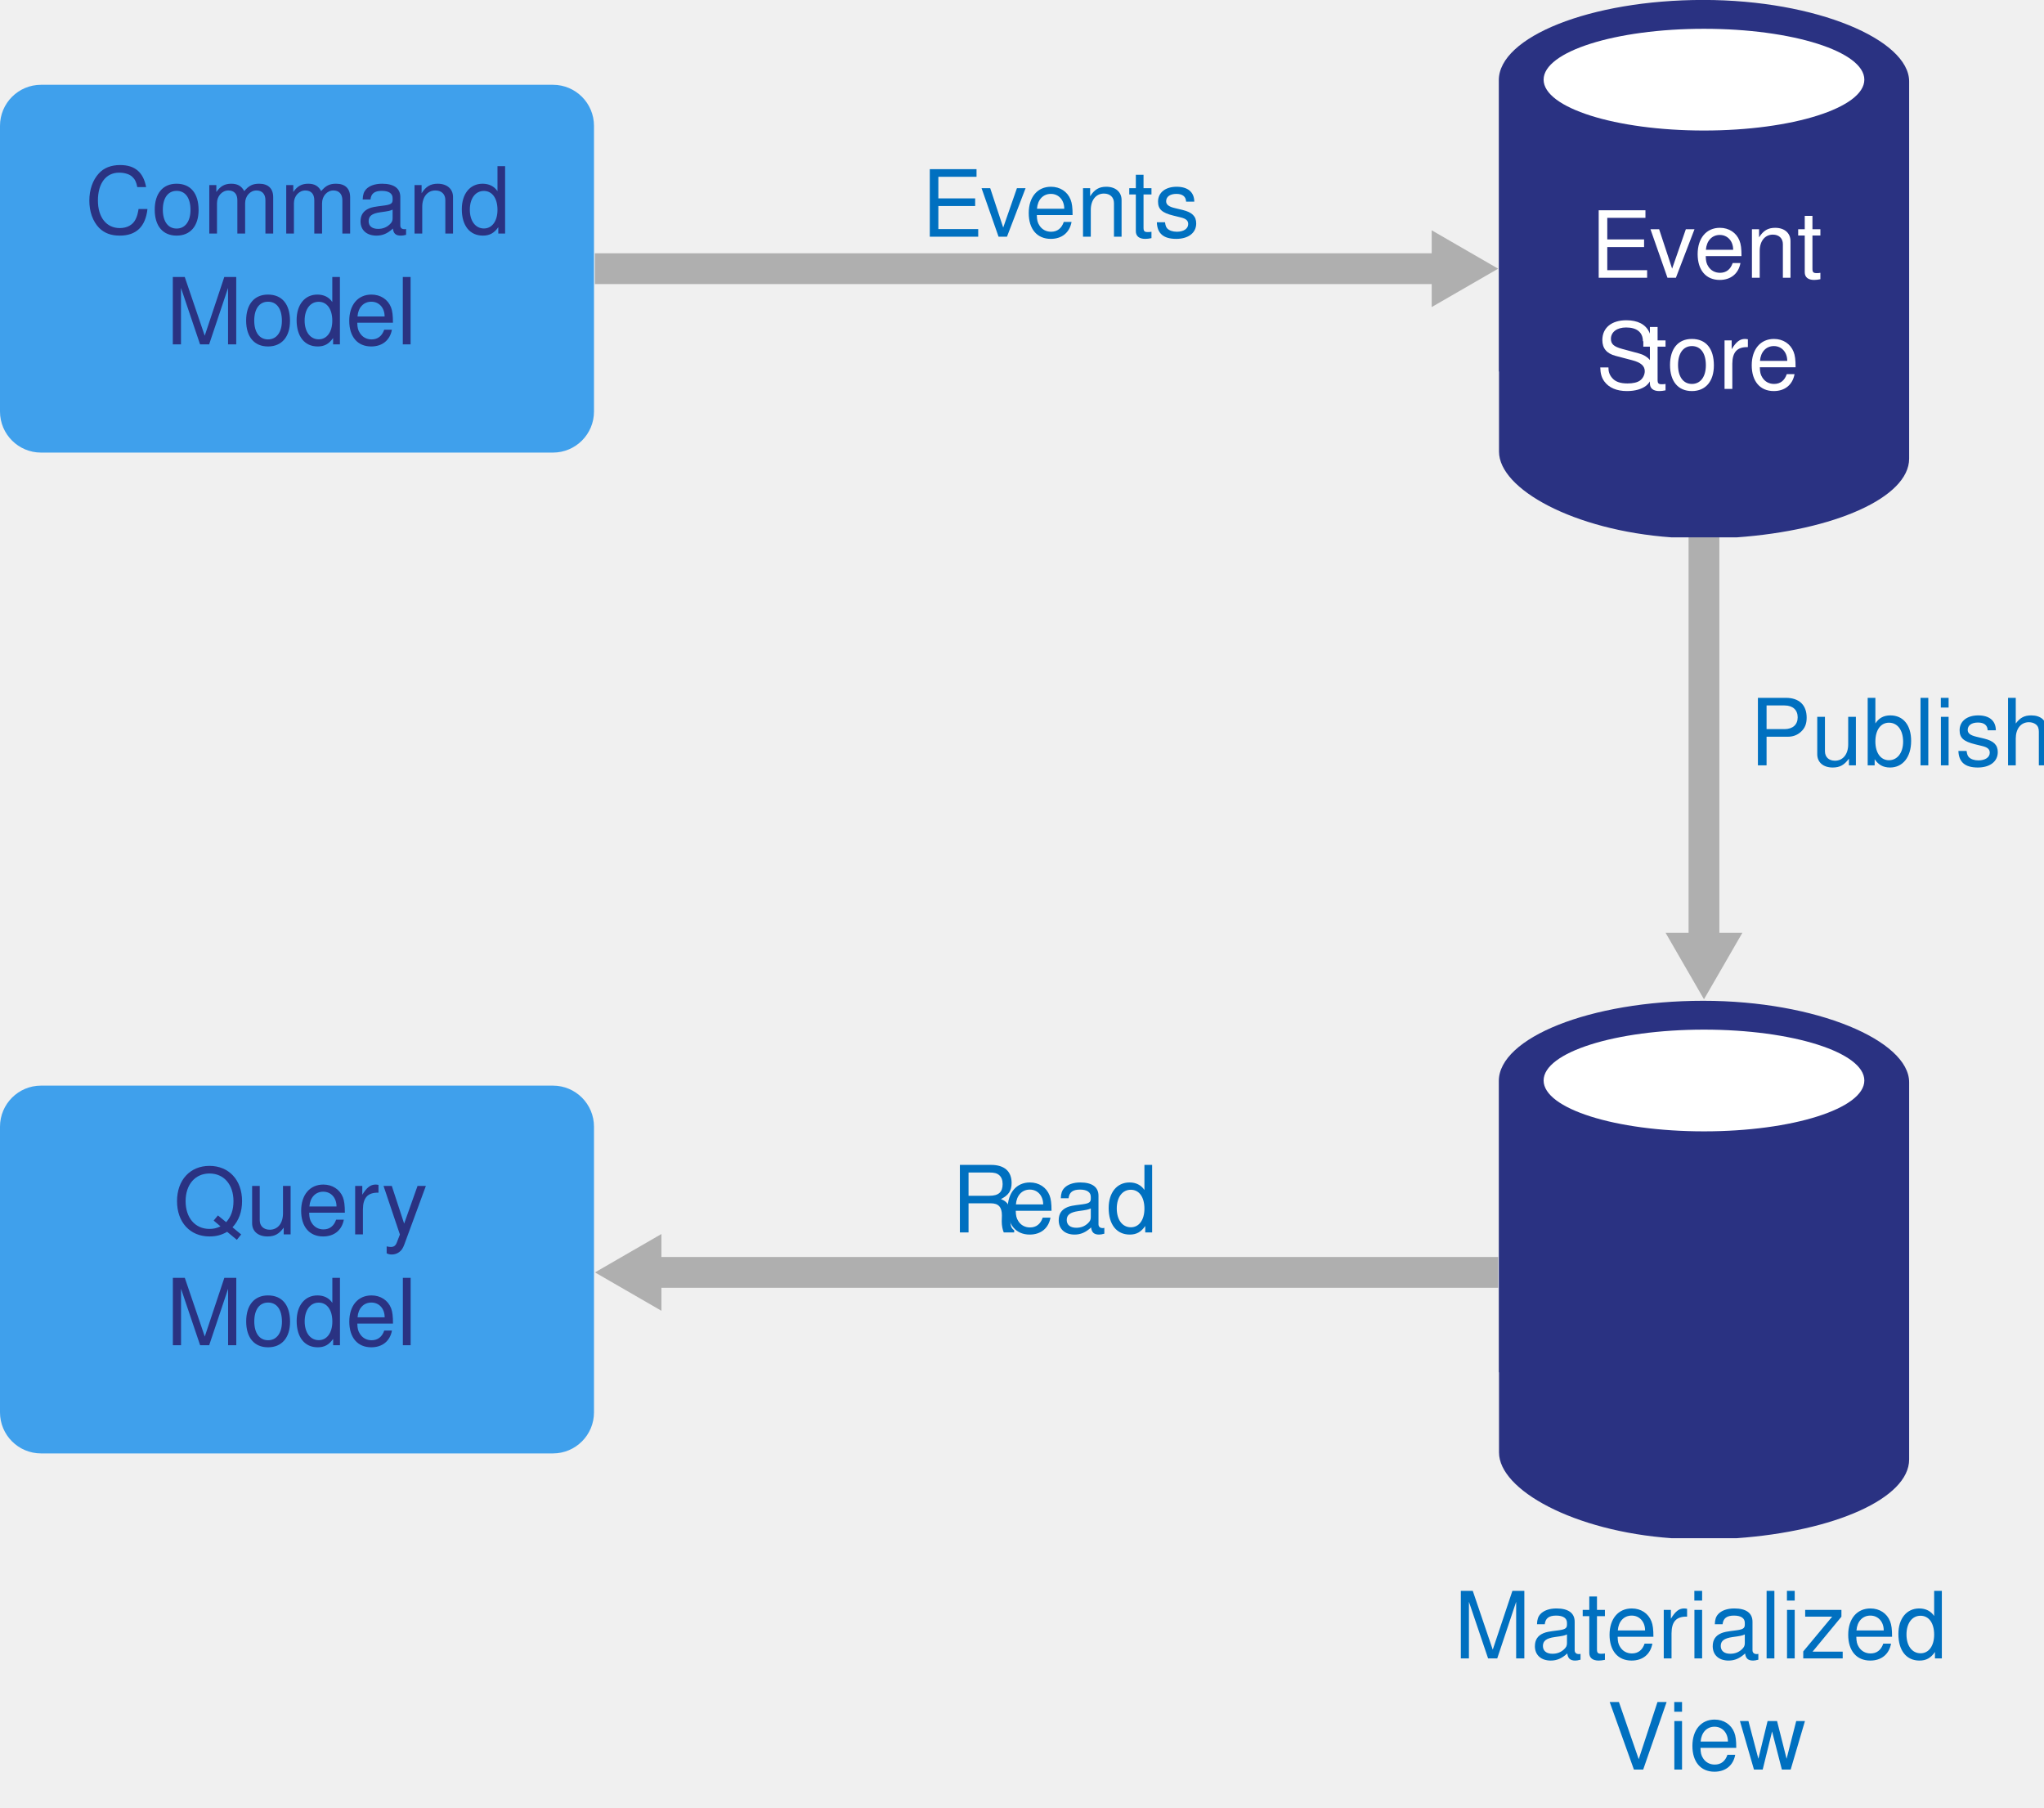
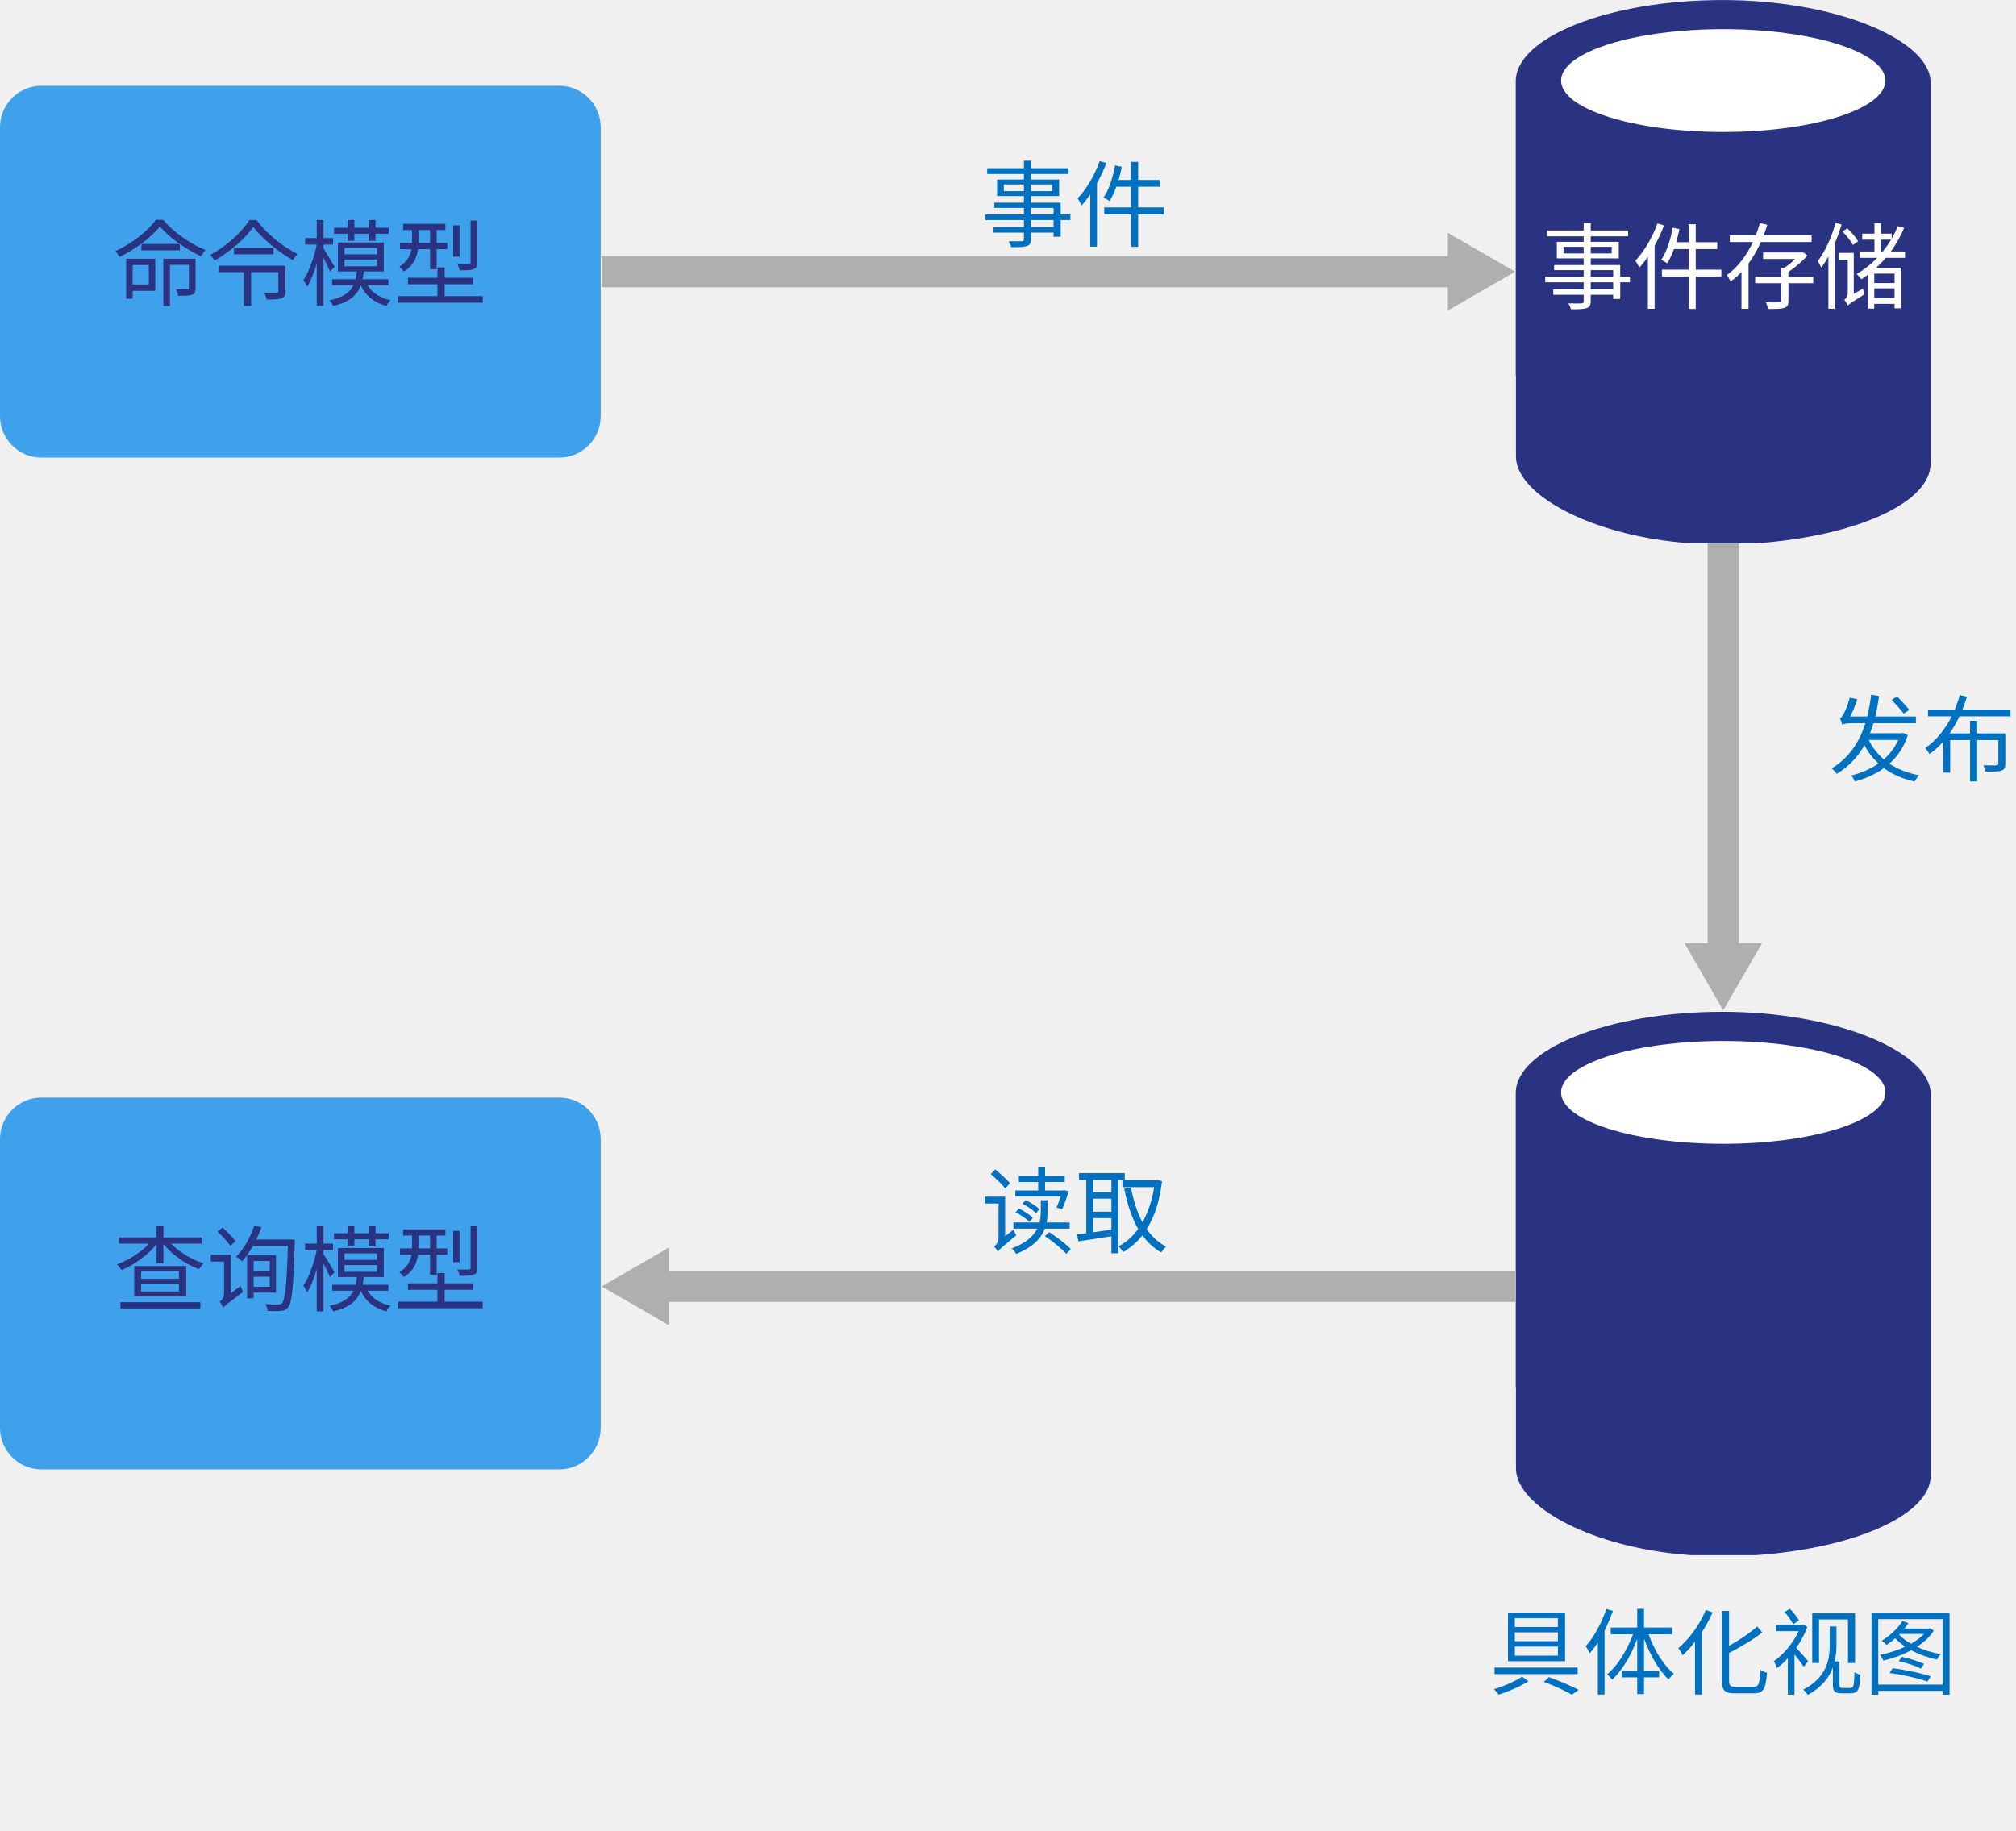
- <svg xmlns="http://www.w3.org/2000/svg" id="Layer_1" data-name="Layer 1" width="398.31" height="352.19" viewBox="0 0 398.31 352.19">
+ <svg xmlns="http://www.w3.org/2000/svg" viewBox="0 0 388.46 352.76">
  <defs>
-     <style>
- text{font-family:segoe-ui_normal,Segoe UI,Segoe,Segoe WP,Helvetica Neue,Helvetica,sans-serif;}.cls-1{fill:none;stroke:#afafaf;stroke-miterlimit:10;stroke-width:6px;}.cls-2{fill:#afafaf;}.cls-3{fill:#3fa0ec;}.cls-4{font-size:18px;}.cls-4,.cls-6,.cls-9{fill:#fff;}.cls-4,.cls-7,.cls-5{fill:#2a3282;}.cls-7,.cls-9{font-size:18.04px;}.cls-7{fill:#0070c0;}.cls-8{letter-spacing:-0.03em;}.cls-10{letter-spacing:-0.03em;}</style>
+     <style>.cls-1{fill:none;stroke:#afafaf;stroke-miterlimit:10;stroke-width:6px;}.cls-2{fill:#afafaf;}.cls-3{fill:#3fa0ec;}.cls-4,.cls-8{fill:#2a3282;}.cls-5,.cls-7{fill:#fff;}.cls-6{isolation:isolate;}.cls-6,.cls-9{font-size:18.04px;fill:#0070c0;}.cls-6,.cls-7,.cls-8,.cls-9{font-family:MicrosoftYaHeiUI, Microsoft YaHei UI;}.cls-7,.cls-8{font-size:18px;}.cls-7{letter-spacing:-0.02em;}</style>
  </defs>
-   <line class="cls-1" x1="126.7" y1="247.91" x2="291.94" y2="247.91" />
-   <polygon class="cls-2" points="128.89 255.39 115.94 247.91 128.89 240.43 128.89 255.39" />
-   <line class="cls-1" x1="332.05" y1="69.7" x2="332.05" y2="183.94" />
-   <polygon class="cls-2" points="324.57 181.75 332.05 194.7 339.53 181.75 324.57 181.75" />
-   <rect class="cls-3" y="211.52" width="115.75" height="71.66" rx="8" ry="8" />
-   <text class="cls-4" transform="translate(33.81 240.5)">Query<tspan x="-1.47" y="21.6">Model</tspan>
-   </text>
-   <line class="cls-1" x1="115.93" y1="52.35" x2="281.17" y2="52.35" />
-   <polygon class="cls-2" points="278.99 59.83 291.94 52.35 278.99 44.87 278.99 59.83" />
-   <rect class="cls-3" y="16.52" width="115.75" height="71.66" rx="8" ry="8" />
-   <text class="cls-4" transform="translate(16.55 45.5)">Command<tspan x="15.78" y="21.6">Model</tspan>
-   </text>
-   <path class="cls-5" d="M512.17,253.68V269.3c0,7.26,14.53,15.34,33.64,16.7h12.64c19.12-1.35,33.64-7.8,33.64-15.34V197.17c0-8.08-18-15.88-40.12-15.88s-39.84,7.26-39.84,15.63v32.83l0,23.93Z" transform="translate(-220.06 -181.3)" />
-   <ellipse class="cls-6" cx="332.05" cy="15.52" rx="31.25" ry="9.91" />
-   <text class="cls-7" transform="translate(179.56 46.12)">Events</text>
-   <text class="cls-7" transform="translate(185.38 240.12)">
-     <tspan class="cls-8">R</tspan>
-     <tspan x="10.26" y="0">ead</tspan>
-   </text>
-   <text class="cls-7" transform="translate(283.31 323.12)">Materialized<tspan x="29.82" y="21.65">View</tspan>
-   </text>
-   <text class="cls-7" transform="translate(340.92 149.12)">Publish</text>
-   <text class="cls-9" transform="translate(309.91 54.12)">Event<tspan class="cls-10" x="1.07" y="21.65">S</tspan>
-     <tspan x="10.07" y="21.65">tore</tspan>
-   </text>
-   <path class="cls-5" d="M512.17,448.68V464.3c0,7.26,14.53,15.34,33.64,16.7h12.64c19.12-1.35,33.64-7.8,33.64-15.34V392.17c0-8.08-18-15.88-40.12-15.88s-39.84,7.26-39.84,15.63v32.83l0,23.93Z" transform="translate(-220.06 -181.3)" />
-   <ellipse class="cls-6" cx="332.05" cy="210.52" rx="31.25" ry="9.91" />
+   <g id="Shapes">
+     <line class="cls-1" x1="126.7" y1="247.92" x2="291.94" y2="247.92" />
+     <polygon class="cls-2" points="128.89 255.4 115.94 247.92 128.89 240.44 128.89 255.4" />
+     <line class="cls-1" x1="332.05" y1="69.71" x2="332.05" y2="183.95" />
+     <polygon class="cls-2" points="324.57 181.76 332.05 194.71 339.53 181.76 324.57 181.76" />
+     <rect class="cls-3" y="211.53" width="115.75" height="71.66" rx="8" ry="8" />
+     <line class="cls-1" x1="115.93" y1="52.36" x2="281.17" y2="52.36" />
+     <polygon class="cls-2" points="278.99 59.84 291.94 52.36 278.99 44.88 278.99 59.84" />
+     <rect class="cls-3" y="16.53" width="115.75" height="71.66" rx="8" ry="8" />
+     <path class="cls-4" d="M292.11,72.38V88c0,7.26,14.53,15.34,33.64,16.7h12.64C357.51,103.35,372,96.9,372,89.36V15.87C372,7.79,354,0,331.91,0s-39.84,7.26-39.84,15.63V72.38Z" transform="translate(0 0.01)" />
+     <ellipse class="cls-5" cx="332.05" cy="15.53" rx="31.25" ry="9.91" />
+     <path class="cls-4" d="M292.11,267.38V283c0,7.26,14.53,15.34,33.64,16.7h12.64c19.12-1.35,33.64-7.8,33.64-15.34V210.87c0-8.08-18-15.88-40.12-15.88s-39.84,7.26-39.84,15.63v56.76Z" transform="translate(0 0.01)" />
+     <ellipse class="cls-5" cx="332.05" cy="210.53" rx="31.25" ry="9.91" />
+   </g>
+   <g id="txt">
+     <text class="cls-6" transform="translate(189.02 46.13)">事件</text>
+     <text class="cls-6" transform="translate(352.38 149.13)">发布</text>
+     <text class="cls-7" transform="translate(296.89 58.11)">事件存储</text>
+     <text class="cls-8" transform="translate(21.88 251.31)">查询模型</text>
+     <text class="cls-8" transform="translate(21.88 57.52)">命令模型</text>
+     <text class="cls-9" transform="translate(286.95 325.18)">具体化视图</text>
+     <text class="cls-6" transform="translate(189.02 240.13)">读取</text>
+   </g>
</svg>
